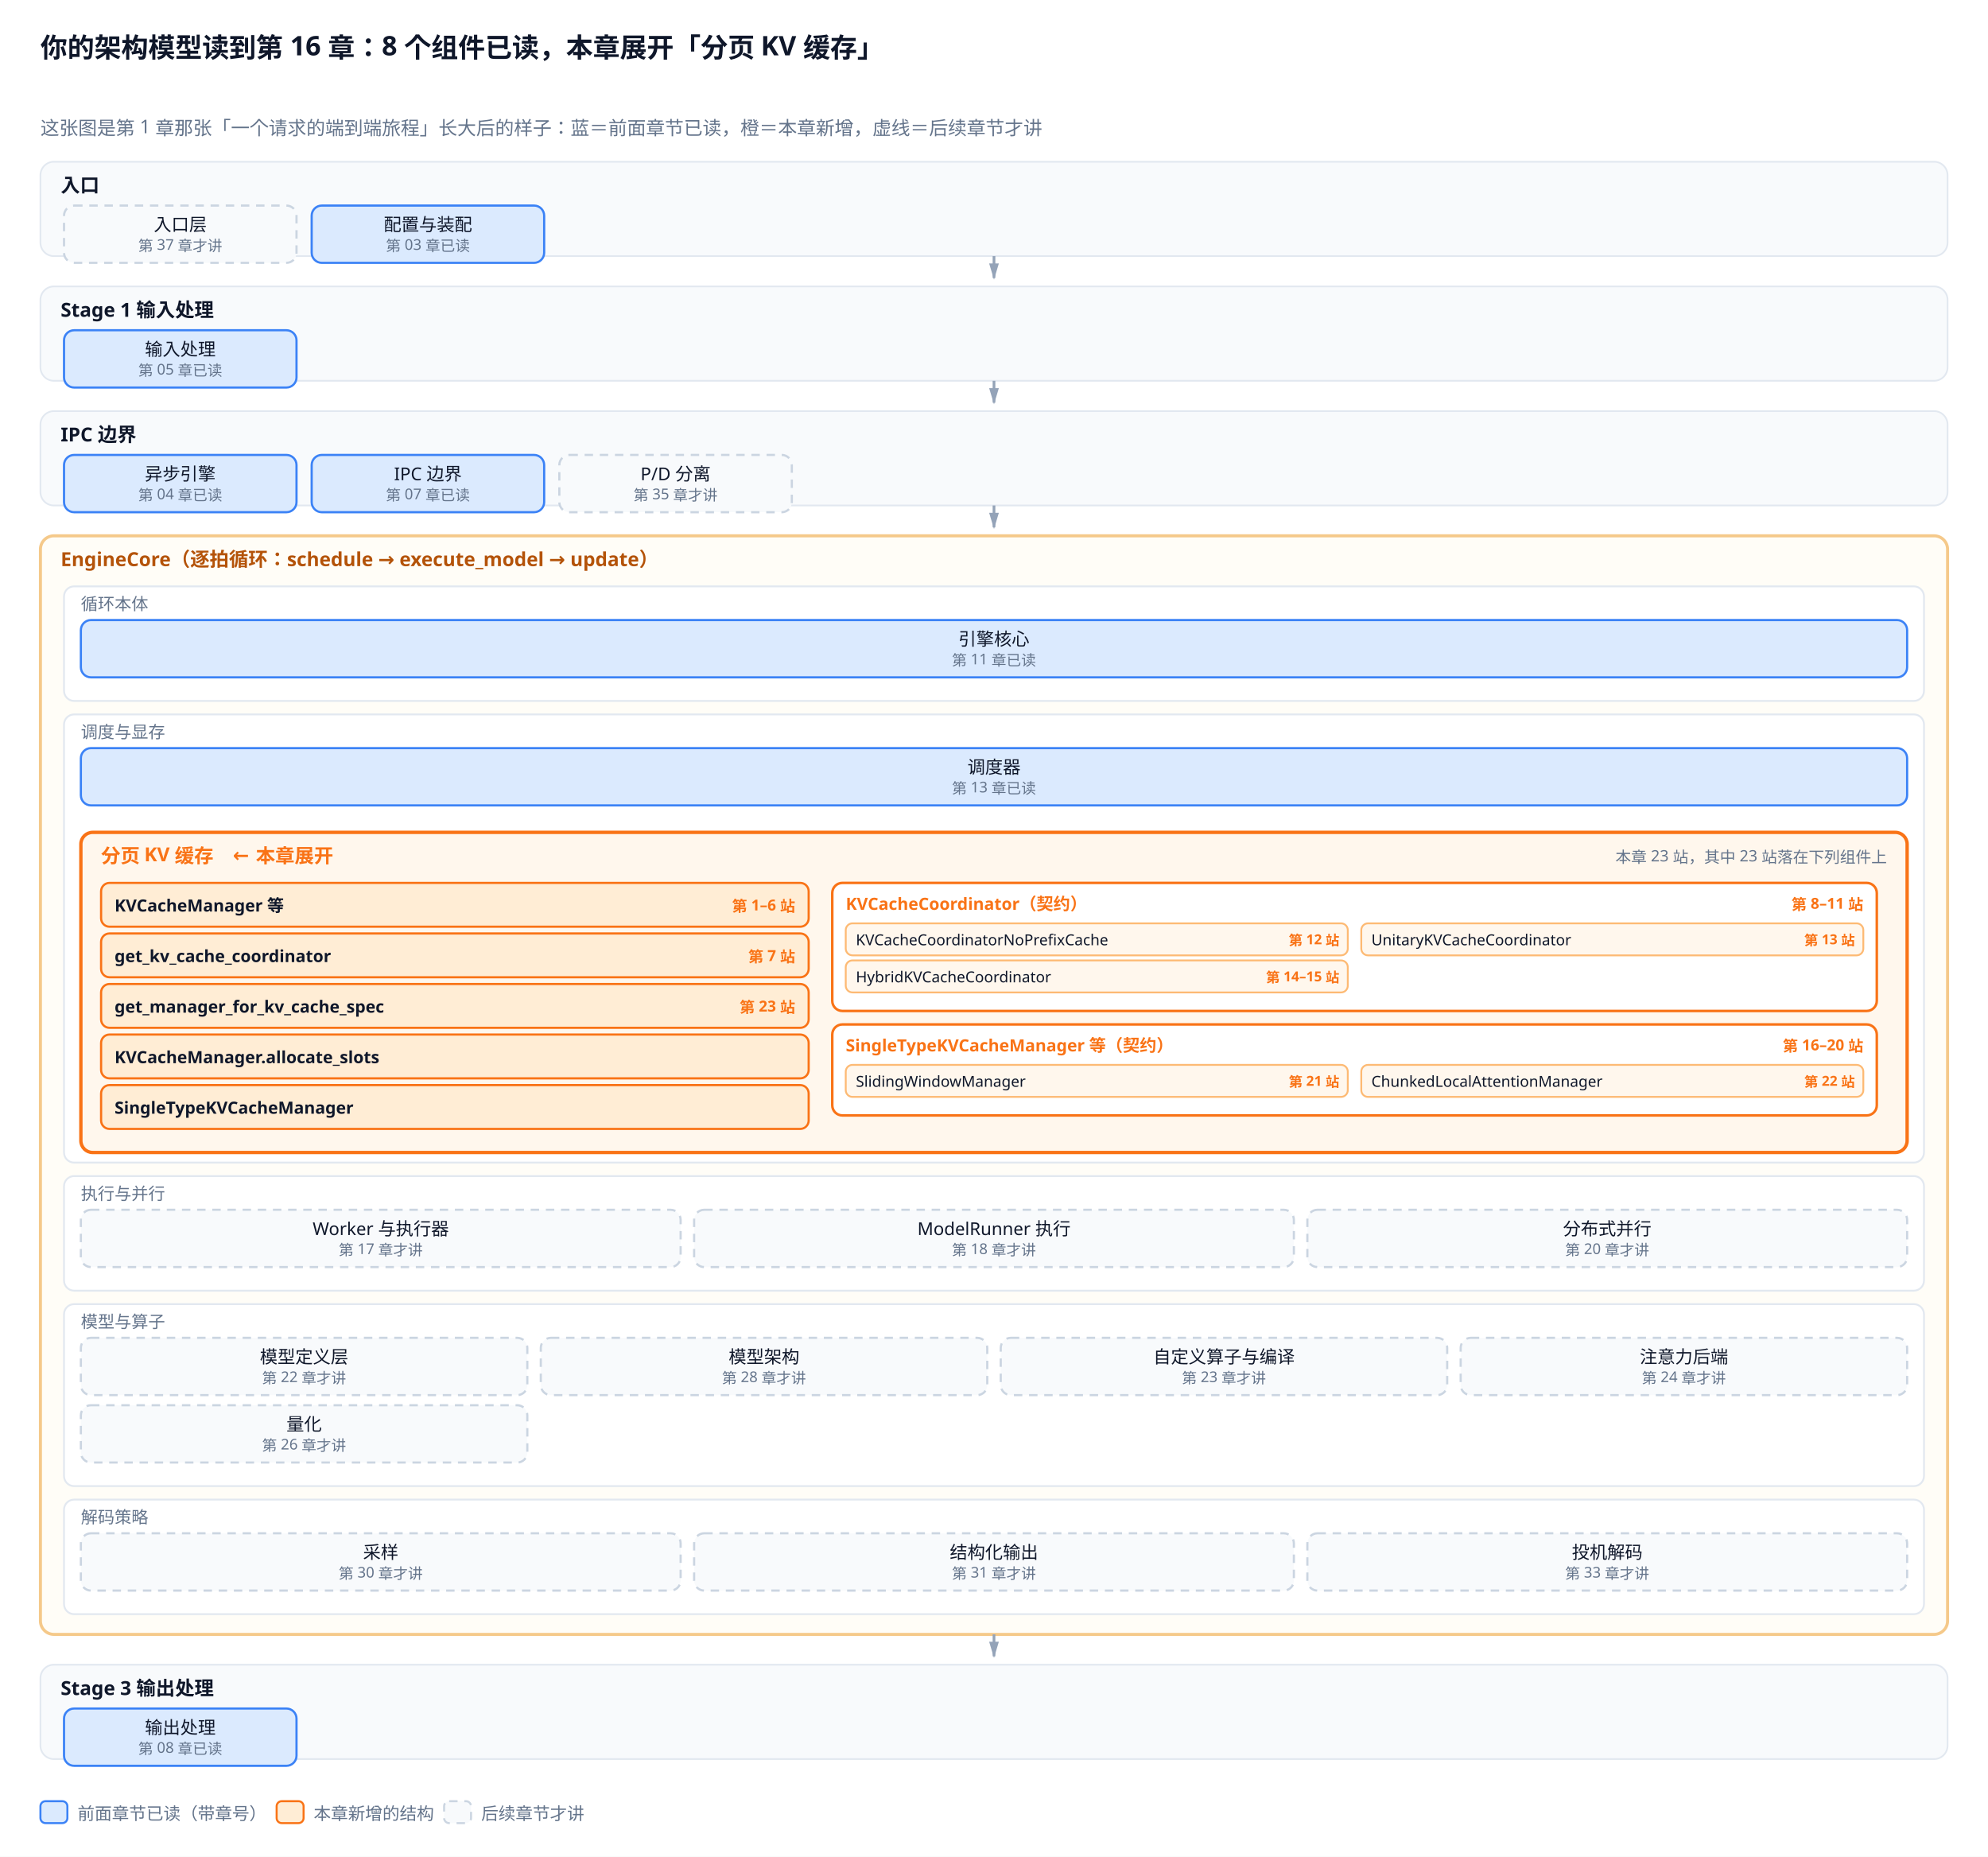
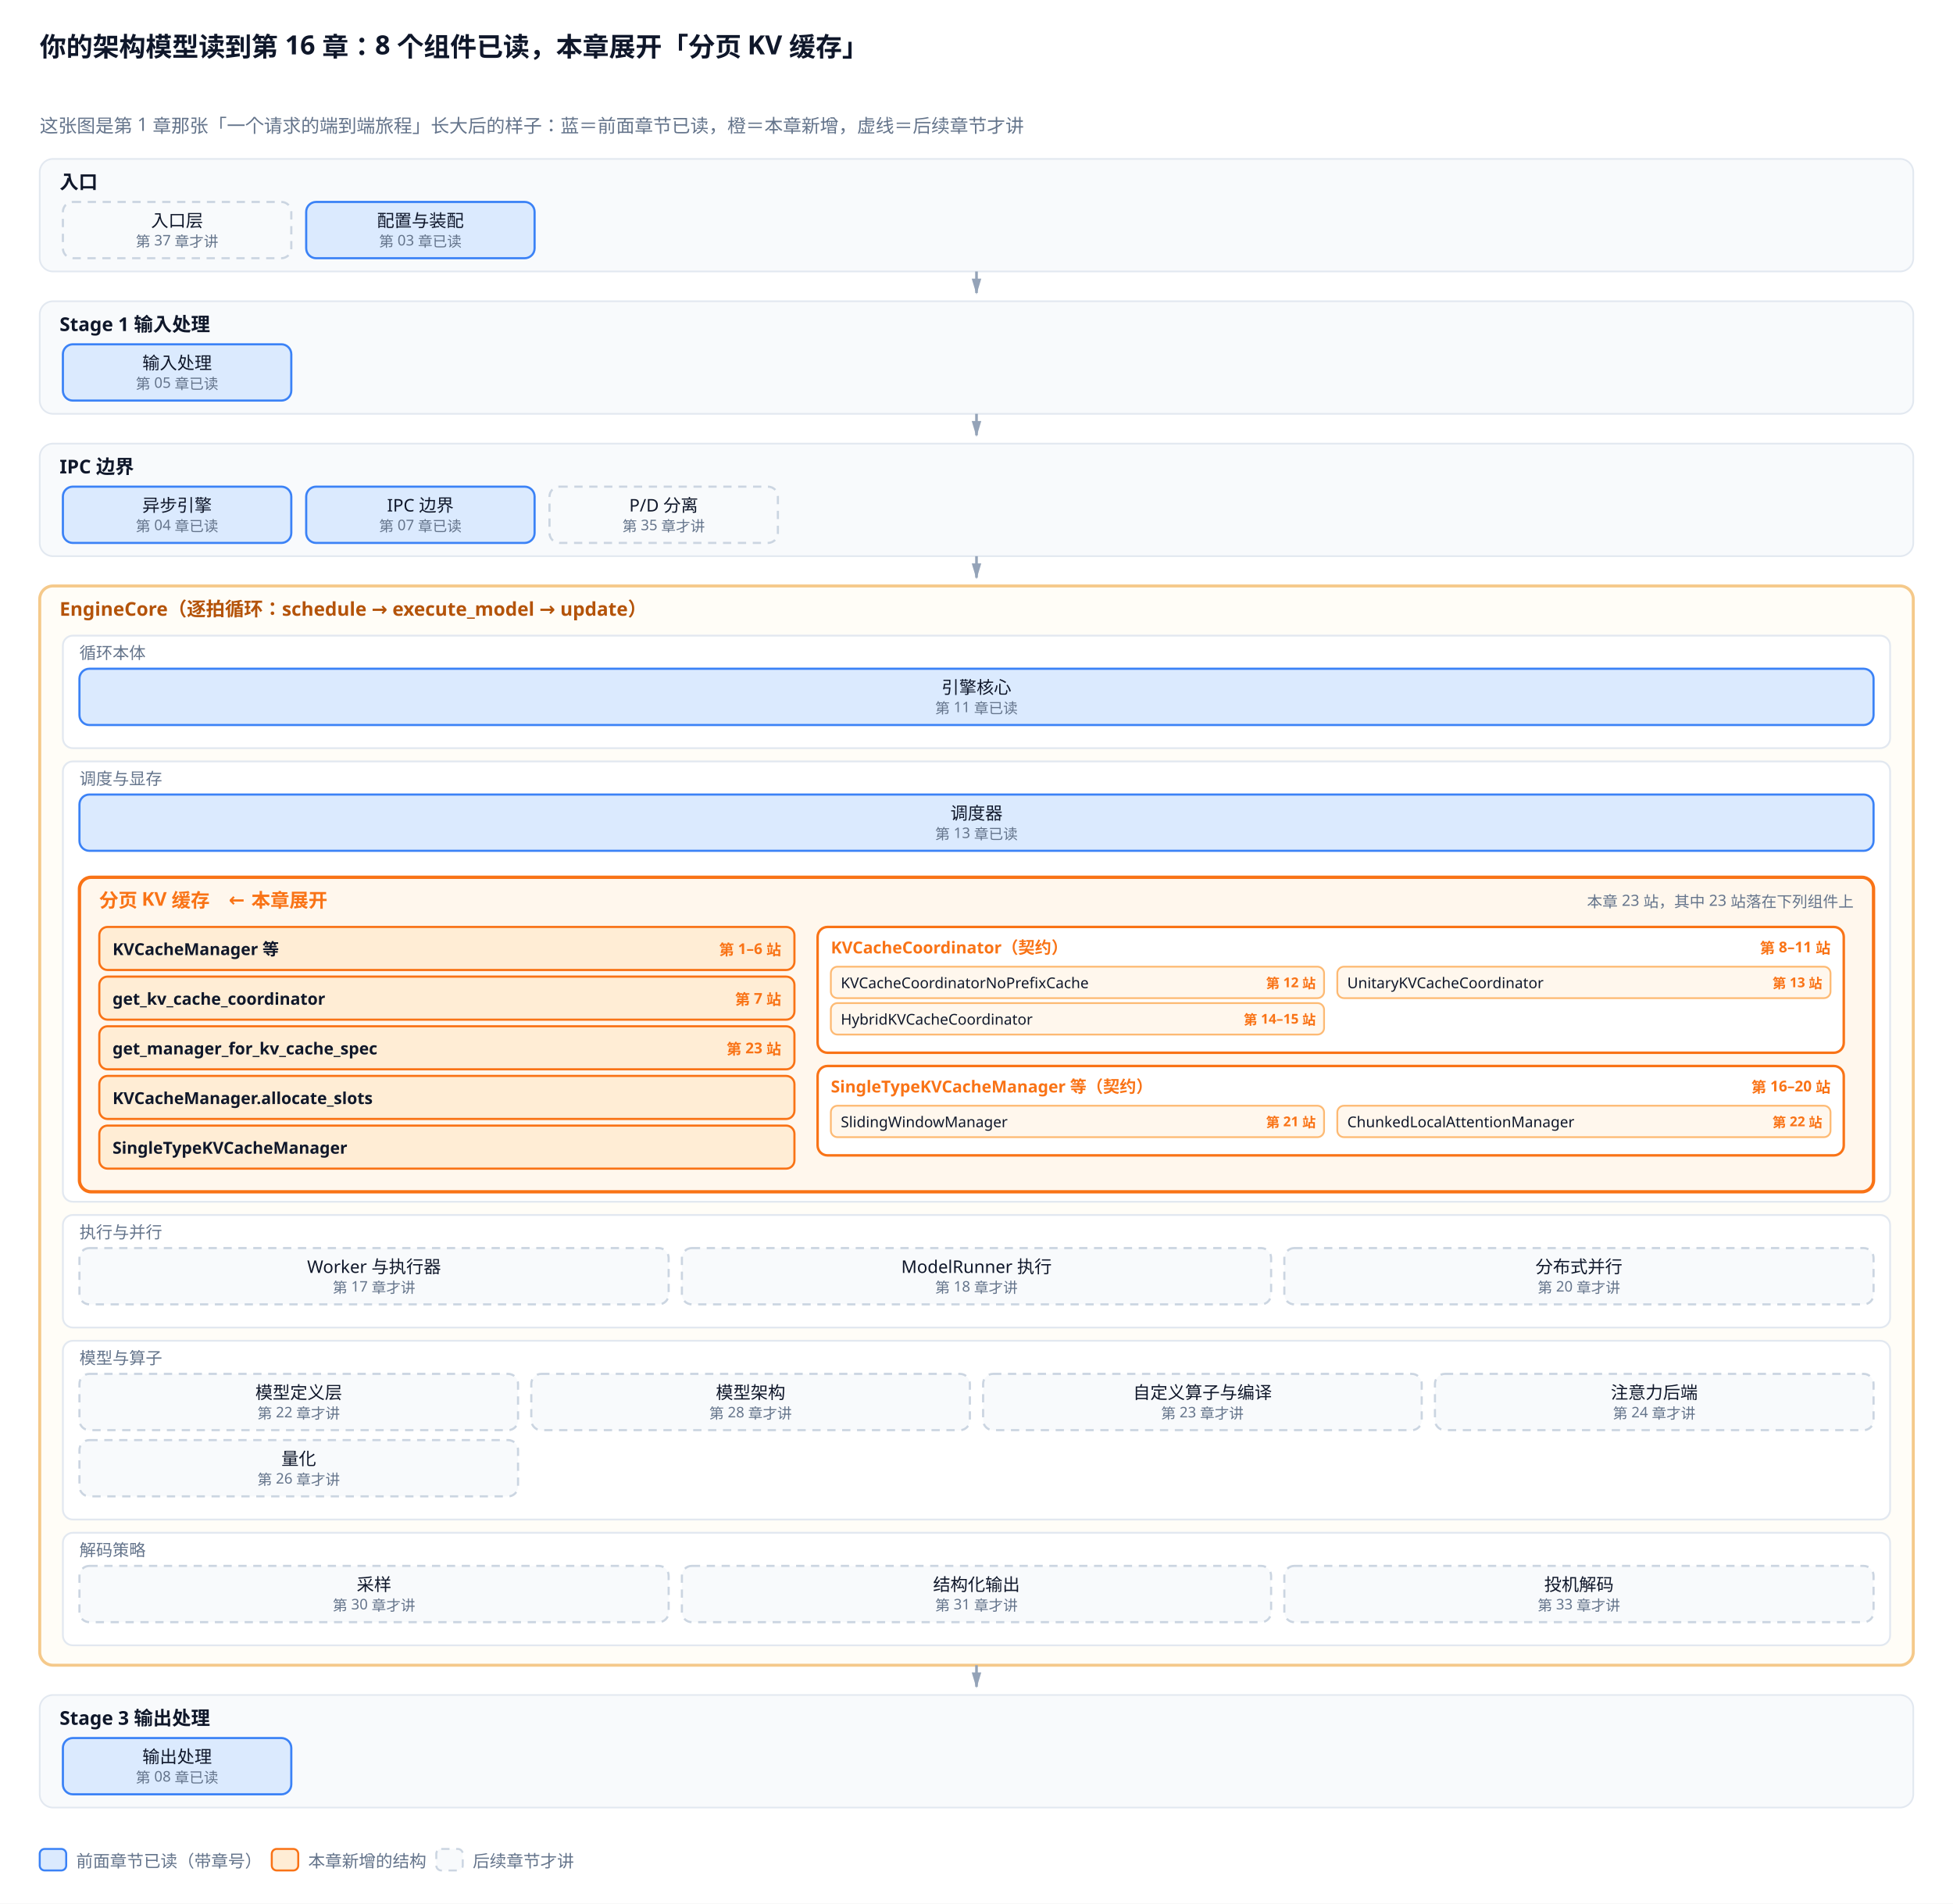
- <svg xmlns="http://www.w3.org/2000/svg" viewBox="0 0 1180 1102">
+ <svg xmlns="http://www.w3.org/2000/svg" viewBox="0 0 1180 1150">
  <defs>
    <marker id="a" viewBox="0 0 10 6" refX="9" refY="3" markerWidth="6" markerHeight="4" orient="auto">
      <path d="M0,0 L10,3 L0,6 Z" fill="#94a3b8" />
    </marker>
    <marker id="a2" viewBox="0 0 10 6" refX="9" refY="3" markerWidth="6" markerHeight="4" orient="auto">
      <path d="M0,0 L10,3 L0,6 Z" fill="#f97316" />
    </marker>
  </defs>
-   <rect width="1180" height="1102" fill="white" />
+   <rect width="1180" height="1150" fill="white" />
  <text x="24" y="34" font-family="sans-serif" font-size="16" fill="#0f172a" font-weight="bold">你的架构模型读到第 16 章：8 个组件已读，本章展开「分页 KV 缓存」</text>
  <text x="24.0" y="80.0" font-family="sans-serif" font-size="11.2" fill="#64748b" text-anchor="start">这张图是第 1 章那张「一个请求的端到端旅程」长大后的样子：蓝＝前面章节已读，橙＝本章新增，虚线＝后续章节才讲</text>
-   <rect x="24.0" y="96.0" width="1132.0" height="56.0" rx="8" fill="#f8fafc" stroke="#e2e8f0" stroke-width="1.0" />
+   <rect x="24.0" y="96.0" width="1132.0" height="68.0" rx="8" fill="#f8fafc" stroke="#e2e8f0" stroke-width="1.0" />
  <text x="36.0" y="114.0" font-family="sans-serif" font-size="11.5" fill="#0f172a" text-anchor="start" font-weight="bold">入口</text>
  <rect x="38.0" y="122.0" width="138.0" height="34.0" rx="6" fill="#f8fafc" stroke="#cbd5e1" stroke-width="1.3" stroke-dasharray="5,4" />
  <text x="107.0" y="137.0" font-family="sans-serif" font-size="10.5" fill="#0f172a" text-anchor="middle">入口层</text>
  <text x="107.0" y="149.0" font-family="sans-serif" font-size="8.8" fill="#64748b" text-anchor="middle">第 37 章才讲</text>
  <rect x="185.0" y="122.0" width="138.0" height="34.0" rx="6" fill="#dbeafe" stroke="#3b82f6" stroke-width="1.3" />
  <text x="254.0" y="137.0" font-family="sans-serif" font-size="10.5" fill="#0f172a" text-anchor="middle">配置与装配</text>
  <text x="254.0" y="149.0" font-family="sans-serif" font-size="8.8" fill="#64748b" text-anchor="middle">第 03 章已读</text>
-   <path d="M590.0,152.0 L590.0,165.0" stroke="#94a3b8" stroke-width="1.6" marker-end="url(#a)" />
-   <rect x="24.0" y="170.0" width="1132.0" height="56.0" rx="8" fill="#f8fafc" stroke="#e2e8f0" stroke-width="1.0" />
-   <text x="36.0" y="188.0" font-family="sans-serif" font-size="11.5" fill="#0f172a" text-anchor="start" font-weight="bold">Stage 1 输入处理</text>
-   <rect x="38.0" y="196.0" width="138.0" height="34.0" rx="6" fill="#dbeafe" stroke="#3b82f6" stroke-width="1.3" />
-   <text x="107.0" y="211.0" font-family="sans-serif" font-size="10.5" fill="#0f172a" text-anchor="middle">输入处理</text>
-   <text x="107.0" y="223.0" font-family="sans-serif" font-size="8.8" fill="#64748b" text-anchor="middle">第 05 章已读</text>
-   <path d="M590.0,226.0 L590.0,239.0" stroke="#94a3b8" stroke-width="1.6" marker-end="url(#a)" />
-   <rect x="24.0" y="244.0" width="1132.0" height="56.0" rx="8" fill="#f8fafc" stroke="#e2e8f0" stroke-width="1.0" />
-   <text x="36.0" y="262.0" font-family="sans-serif" font-size="11.5" fill="#0f172a" text-anchor="start" font-weight="bold">IPC 边界</text>
-   <rect x="38.0" y="270.0" width="138.0" height="34.0" rx="6" fill="#dbeafe" stroke="#3b82f6" stroke-width="1.3" />
-   <text x="107.0" y="285.0" font-family="sans-serif" font-size="10.5" fill="#0f172a" text-anchor="middle">异步引擎</text>
-   <text x="107.0" y="297.0" font-family="sans-serif" font-size="8.8" fill="#64748b" text-anchor="middle">第 04 章已读</text>
-   <rect x="185.0" y="270.0" width="138.0" height="34.0" rx="6" fill="#dbeafe" stroke="#3b82f6" stroke-width="1.3" />
-   <text x="254.0" y="285.0" font-family="sans-serif" font-size="10.5" fill="#0f172a" text-anchor="middle">IPC 边界</text>
-   <text x="254.0" y="297.0" font-family="sans-serif" font-size="8.8" fill="#64748b" text-anchor="middle">第 07 章已读</text>
-   <rect x="332.0" y="270.0" width="138.0" height="34.0" rx="6" fill="#f8fafc" stroke="#cbd5e1" stroke-width="1.3" stroke-dasharray="5,4" />
-   <text x="401.0" y="285.0" font-family="sans-serif" font-size="10.5" fill="#0f172a" text-anchor="middle">P/D 分离</text>
-   <text x="401.0" y="297.0" font-family="sans-serif" font-size="8.8" fill="#64748b" text-anchor="middle">第 35 章才讲</text>
-   <path d="M590.0,300.0 L590.0,313.0" stroke="#94a3b8" stroke-width="1.6" marker-end="url(#a)" />
-   <rect x="24.0" y="318.0" width="1132.0" height="652.0" rx="8" fill="#fffdf7" stroke="#f5c98a" stroke-width="1.8" />
-   <text x="36.0" y="336.0" font-family="sans-serif" font-size="11.5" fill="#b45309" text-anchor="start" font-weight="bold">EngineCore（逐拍循环：schedule → execute_model → update）</text>
-   <rect x="38.0" y="348.0" width="1104.0" height="68.0" rx="6" fill="#ffffff" stroke="#e2e8f0" stroke-width="1.1" />
-   <text x="48.0" y="362.0" font-family="sans-serif" font-size="10" fill="#64748b" text-anchor="start">循环本体</text>
-   <rect x="48.0" y="368.0" width="1084.0" height="34.0" rx="6" fill="#dbeafe" stroke="#3b82f6" stroke-width="1.3" />
-   <text x="590.0" y="383.0" font-family="sans-serif" font-size="10.5" fill="#0f172a" text-anchor="middle">引擎核心</text>
-   <text x="590.0" y="395.0" font-family="sans-serif" font-size="8.8" fill="#64748b" text-anchor="middle">第 11 章已读</text>
-   <rect x="38.0" y="424.0" width="1104.0" height="266.0" rx="6" fill="#ffffff" stroke="#e2e8f0" stroke-width="1.1" />
-   <text x="48.0" y="438.0" font-family="sans-serif" font-size="10" fill="#64748b" text-anchor="start">调度与显存</text>
-   <rect x="48.0" y="444.0" width="1084.0" height="34.0" rx="6" fill="#dbeafe" stroke="#3b82f6" stroke-width="1.3" />
-   <text x="590.0" y="459.0" font-family="sans-serif" font-size="10.5" fill="#0f172a" text-anchor="middle">调度器</text>
-   <text x="590.0" y="471.0" font-family="sans-serif" font-size="8.8" fill="#64748b" text-anchor="middle">第 13 章已读</text>
-   <rect x="48.0" y="494.0" width="1084.0" height="190.0" rx="7" fill="#fff7ed" stroke="#f97316" stroke-width="2.0" />
-   <text x="60.0" y="512.0" font-family="sans-serif" font-size="11.5" fill="#f97316" text-anchor="start" font-weight="bold">分页 KV 缓存　← 本章展开</text>
-   <text x="1120.0" y="512.0" font-family="sans-serif" font-size="9.3" fill="#64748b" text-anchor="end">本章 23 站，其中 23 站落在下列组件上</text>
-   <rect x="60.0" y="524.0" width="420.0" height="26.0" rx="5" fill="#ffedd5" stroke="#f97316" stroke-width="1.3" />
-   <text x="68.0" y="541.0" font-family="sans-serif" font-size="10" fill="#0f172a" text-anchor="start" font-weight="bold">KVCacheManager 等</text>
-   <text x="472.0" y="541.0" font-family="sans-serif" font-size="9" fill="#f97316" text-anchor="end" font-weight="bold">第 1–6 站</text>
-   <rect x="60.0" y="554.0" width="420.0" height="26.0" rx="5" fill="#ffedd5" stroke="#f97316" stroke-width="1.3" />
-   <text x="68.0" y="571.0" font-family="sans-serif" font-size="10" fill="#0f172a" text-anchor="start" font-weight="bold">get_kv_cache_coordinator</text>
-   <text x="472.0" y="571.0" font-family="sans-serif" font-size="9" fill="#f97316" text-anchor="end" font-weight="bold">第 7 站</text>
-   <rect x="60.0" y="584.0" width="420.0" height="26.0" rx="5" fill="#ffedd5" stroke="#f97316" stroke-width="1.3" />
-   <text x="68.0" y="601.0" font-family="sans-serif" font-size="10" fill="#0f172a" text-anchor="start" font-weight="bold">get_manager_for_kv_cache_spec</text>
-   <text x="472.0" y="601.0" font-family="sans-serif" font-size="9" fill="#f97316" text-anchor="end" font-weight="bold">第 23 站</text>
-   <rect x="60.0" y="614.0" width="420.0" height="26.0" rx="5" fill="#ffedd5" stroke="#f97316" stroke-width="1.3" />
-   <text x="68.0" y="631.0" font-family="sans-serif" font-size="10" fill="#0f172a" text-anchor="start" font-weight="bold">KVCacheManager.allocate_slots</text>
-   <rect x="60.0" y="644.0" width="420.0" height="26.0" rx="5" fill="#ffedd5" stroke="#f97316" stroke-width="1.3" />
-   <text x="68.0" y="661.0" font-family="sans-serif" font-size="10" fill="#0f172a" text-anchor="start" font-weight="bold">SingleTypeKVCacheManager</text>
-   <rect x="494.0" y="524.0" width="620.0" height="76.0" rx="6" fill="#ffffff" stroke="#f97316" stroke-width="1.5" />
-   <text x="502.0" y="540.0" font-family="sans-serif" font-size="10" fill="#f97316" text-anchor="start" font-weight="bold">KVCacheCoordinator（契约）</text>
-   <text x="1106.0" y="540.0" font-family="sans-serif" font-size="9" fill="#f97316" text-anchor="end" font-weight="bold">第 8–11 站</text>
-   <rect x="502.0" y="548.0" width="298.0" height="19.0" rx="4" fill="#fff7ed" stroke="#fdba74" stroke-width="1.1" />
-   <text x="508.0" y="561.0" font-family="sans-serif" font-size="9" fill="#0f172a" text-anchor="start">KVCacheCoordinatorNoPrefixCache</text>
-   <text x="795.0" y="561.0" font-family="sans-serif" font-size="8.2" fill="#f97316" text-anchor="end" font-weight="bold">第 12 站</text>
-   <rect x="808.0" y="548.0" width="298.0" height="19.0" rx="4" fill="#fff7ed" stroke="#fdba74" stroke-width="1.1" />
-   <text x="814.0" y="561.0" font-family="sans-serif" font-size="9" fill="#0f172a" text-anchor="start">UnitaryKVCacheCoordinator</text>
-   <text x="1101.0" y="561.0" font-family="sans-serif" font-size="8.2" fill="#f97316" text-anchor="end" font-weight="bold">第 13 站</text>
-   <rect x="502.0" y="570.0" width="298.0" height="19.0" rx="4" fill="#fff7ed" stroke="#fdba74" stroke-width="1.1" />
-   <text x="508.0" y="583.0" font-family="sans-serif" font-size="9" fill="#0f172a" text-anchor="start">HybridKVCacheCoordinator</text>
-   <text x="795.0" y="583.0" font-family="sans-serif" font-size="8.2" fill="#f97316" text-anchor="end" font-weight="bold">第 14–15 站</text>
-   <rect x="494.0" y="608.0" width="620.0" height="54.0" rx="6" fill="#ffffff" stroke="#f97316" stroke-width="1.5" />
-   <text x="502.0" y="624.0" font-family="sans-serif" font-size="10" fill="#f97316" text-anchor="start" font-weight="bold">SingleTypeKVCacheManager 等（契约）</text>
-   <text x="1106.0" y="624.0" font-family="sans-serif" font-size="9" fill="#f97316" text-anchor="end" font-weight="bold">第 16–20 站</text>
-   <rect x="502.0" y="632.0" width="298.0" height="19.0" rx="4" fill="#fff7ed" stroke="#fdba74" stroke-width="1.1" />
-   <text x="508.0" y="645.0" font-family="sans-serif" font-size="9" fill="#0f172a" text-anchor="start">SlidingWindowManager</text>
-   <text x="795.0" y="645.0" font-family="sans-serif" font-size="8.2" fill="#f97316" text-anchor="end" font-weight="bold">第 21 站</text>
-   <rect x="808.0" y="632.0" width="298.0" height="19.0" rx="4" fill="#fff7ed" stroke="#fdba74" stroke-width="1.1" />
-   <text x="814.0" y="645.0" font-family="sans-serif" font-size="9" fill="#0f172a" text-anchor="start">ChunkedLocalAttentionManager</text>
-   <text x="1101.0" y="645.0" font-family="sans-serif" font-size="8.2" fill="#f97316" text-anchor="end" font-weight="bold">第 22 站</text>
-   <rect x="38.0" y="698.0" width="1104.0" height="68.0" rx="6" fill="#ffffff" stroke="#e2e8f0" stroke-width="1.1" />
-   <text x="48.0" y="712.0" font-family="sans-serif" font-size="10" fill="#64748b" text-anchor="start">执行与并行</text>
-   <rect x="48.0" y="718.0" width="356.0" height="34.0" rx="6" fill="#f8fafc" stroke="#cbd5e1" stroke-width="1.3" stroke-dasharray="5,4" />
-   <text x="226.0" y="733.0" font-family="sans-serif" font-size="10.5" fill="#0f172a" text-anchor="middle">Worker 与执行器</text>
-   <text x="226.0" y="745.0" font-family="sans-serif" font-size="8.8" fill="#64748b" text-anchor="middle">第 17 章才讲</text>
-   <rect x="412.0" y="718.0" width="356.0" height="34.0" rx="6" fill="#f8fafc" stroke="#cbd5e1" stroke-width="1.3" stroke-dasharray="5,4" />
-   <text x="590.0" y="733.0" font-family="sans-serif" font-size="10.5" fill="#0f172a" text-anchor="middle">ModelRunner 执行</text>
-   <text x="590.0" y="745.0" font-family="sans-serif" font-size="8.8" fill="#64748b" text-anchor="middle">第 18 章才讲</text>
-   <rect x="776.0" y="718.0" width="356.0" height="34.0" rx="6" fill="#f8fafc" stroke="#cbd5e1" stroke-width="1.3" stroke-dasharray="5,4" />
-   <text x="954.0" y="733.0" font-family="sans-serif" font-size="10.5" fill="#0f172a" text-anchor="middle">分布式并行</text>
-   <text x="954.0" y="745.0" font-family="sans-serif" font-size="8.8" fill="#64748b" text-anchor="middle">第 20 章才讲</text>
-   <rect x="38.0" y="774.0" width="1104.0" height="108.0" rx="6" fill="#ffffff" stroke="#e2e8f0" stroke-width="1.1" />
-   <text x="48.0" y="788.0" font-family="sans-serif" font-size="10" fill="#64748b" text-anchor="start">模型与算子</text>
-   <rect x="48.0" y="794.0" width="265.0" height="34.0" rx="6" fill="#f8fafc" stroke="#cbd5e1" stroke-width="1.3" stroke-dasharray="5,4" />
-   <text x="180.5" y="809.0" font-family="sans-serif" font-size="10.5" fill="#0f172a" text-anchor="middle">模型定义层</text>
-   <text x="180.5" y="821.0" font-family="sans-serif" font-size="8.8" fill="#64748b" text-anchor="middle">第 22 章才讲</text>
-   <rect x="321.0" y="794.0" width="265.0" height="34.0" rx="6" fill="#f8fafc" stroke="#cbd5e1" stroke-width="1.3" stroke-dasharray="5,4" />
-   <text x="453.5" y="809.0" font-family="sans-serif" font-size="10.5" fill="#0f172a" text-anchor="middle">模型架构</text>
-   <text x="453.5" y="821.0" font-family="sans-serif" font-size="8.8" fill="#64748b" text-anchor="middle">第 28 章才讲</text>
-   <rect x="594.0" y="794.0" width="265.0" height="34.0" rx="6" fill="#f8fafc" stroke="#cbd5e1" stroke-width="1.3" stroke-dasharray="5,4" />
-   <text x="726.5" y="809.0" font-family="sans-serif" font-size="10.5" fill="#0f172a" text-anchor="middle">自定义算子与编译</text>
-   <text x="726.5" y="821.0" font-family="sans-serif" font-size="8.8" fill="#64748b" text-anchor="middle">第 23 章才讲</text>
-   <rect x="867.0" y="794.0" width="265.0" height="34.0" rx="6" fill="#f8fafc" stroke="#cbd5e1" stroke-width="1.3" stroke-dasharray="5,4" />
-   <text x="999.5" y="809.0" font-family="sans-serif" font-size="10.5" fill="#0f172a" text-anchor="middle">注意力后端</text>
-   <text x="999.5" y="821.0" font-family="sans-serif" font-size="8.8" fill="#64748b" text-anchor="middle">第 24 章才讲</text>
-   <rect x="48.0" y="834.0" width="265.0" height="34.0" rx="6" fill="#f8fafc" stroke="#cbd5e1" stroke-width="1.3" stroke-dasharray="5,4" />
-   <text x="180.5" y="849.0" font-family="sans-serif" font-size="10.5" fill="#0f172a" text-anchor="middle">量化</text>
-   <text x="180.5" y="861.0" font-family="sans-serif" font-size="8.8" fill="#64748b" text-anchor="middle">第 26 章才讲</text>
-   <rect x="38.0" y="890.0" width="1104.0" height="68.0" rx="6" fill="#ffffff" stroke="#e2e8f0" stroke-width="1.1" />
-   <text x="48.0" y="904.0" font-family="sans-serif" font-size="10" fill="#64748b" text-anchor="start">解码策略</text>
-   <rect x="48.0" y="910.0" width="356.0" height="34.0" rx="6" fill="#f8fafc" stroke="#cbd5e1" stroke-width="1.3" stroke-dasharray="5,4" />
-   <text x="226.0" y="925.0" font-family="sans-serif" font-size="10.5" fill="#0f172a" text-anchor="middle">采样</text>
-   <text x="226.0" y="937.0" font-family="sans-serif" font-size="8.8" fill="#64748b" text-anchor="middle">第 30 章才讲</text>
-   <rect x="412.0" y="910.0" width="356.0" height="34.0" rx="6" fill="#f8fafc" stroke="#cbd5e1" stroke-width="1.3" stroke-dasharray="5,4" />
-   <text x="590.0" y="925.0" font-family="sans-serif" font-size="10.5" fill="#0f172a" text-anchor="middle">结构化输出</text>
-   <text x="590.0" y="937.0" font-family="sans-serif" font-size="8.8" fill="#64748b" text-anchor="middle">第 31 章才讲</text>
-   <rect x="776.0" y="910.0" width="356.0" height="34.0" rx="6" fill="#f8fafc" stroke="#cbd5e1" stroke-width="1.3" stroke-dasharray="5,4" />
-   <text x="954.0" y="925.0" font-family="sans-serif" font-size="10.5" fill="#0f172a" text-anchor="middle">投机解码</text>
-   <text x="954.0" y="937.0" font-family="sans-serif" font-size="8.8" fill="#64748b" text-anchor="middle">第 33 章才讲</text>
-   <path d="M590.0,970.0 L590.0,983.0" stroke="#94a3b8" stroke-width="1.6" marker-end="url(#a)" />
-   <rect x="24.0" y="988.0" width="1132.0" height="56.0" rx="8" fill="#f8fafc" stroke="#e2e8f0" stroke-width="1.0" />
-   <text x="36.0" y="1006.0" font-family="sans-serif" font-size="11.5" fill="#0f172a" text-anchor="start" font-weight="bold">Stage 3 输出处理</text>
-   <rect x="38.0" y="1014.0" width="138.0" height="34.0" rx="6" fill="#dbeafe" stroke="#3b82f6" stroke-width="1.3" />
-   <text x="107.0" y="1029.0" font-family="sans-serif" font-size="10.5" fill="#0f172a" text-anchor="middle">输出处理</text>
-   <text x="107.0" y="1041.0" font-family="sans-serif" font-size="8.8" fill="#64748b" text-anchor="middle">第 08 章已读</text>
-   <rect x="24.0" y="1069.0" width="16.0" height="13.0" rx="3" fill="#dbeafe" stroke="#3b82f6" stroke-width="1.2" />
-   <text x="46.0" y="1080.0" font-family="sans-serif" font-size="10.2" fill="#64748b" text-anchor="start">前面章节已读（带章号）</text>
-   <rect x="164.2" y="1069.0" width="16.0" height="13.0" rx="3" fill="#ffedd5" stroke="#f97316" stroke-width="1.2" />
-   <text x="186.2" y="1080.0" font-family="sans-serif" font-size="10.2" fill="#64748b" text-anchor="start">本章新增的结构</text>
-   <rect x="263.6" y="1069.0" width="16.0" height="13.0" rx="3" fill="#f8fafc" stroke="#cbd5e1" stroke-width="1.2" stroke-dasharray="5,4" />
-   <text x="285.6" y="1080.0" font-family="sans-serif" font-size="10.2" fill="#64748b" text-anchor="start">后续章节才讲</text>
+   <path d="M590.0,164.0 L590.0,177.0" stroke="#94a3b8" stroke-width="1.6" marker-end="url(#a)" />
+   <rect x="24.0" y="182.0" width="1132.0" height="68.0" rx="8" fill="#f8fafc" stroke="#e2e8f0" stroke-width="1.0" />
+   <text x="36.0" y="200.0" font-family="sans-serif" font-size="11.5" fill="#0f172a" text-anchor="start" font-weight="bold">Stage 1 输入处理</text>
+   <rect x="38.0" y="208.0" width="138.0" height="34.0" rx="6" fill="#dbeafe" stroke="#3b82f6" stroke-width="1.3" />
+   <text x="107.0" y="223.0" font-family="sans-serif" font-size="10.5" fill="#0f172a" text-anchor="middle">输入处理</text>
+   <text x="107.0" y="235.0" font-family="sans-serif" font-size="8.8" fill="#64748b" text-anchor="middle">第 05 章已读</text>
+   <path d="M590.0,250.0 L590.0,263.0" stroke="#94a3b8" stroke-width="1.6" marker-end="url(#a)" />
+   <rect x="24.0" y="268.0" width="1132.0" height="68.0" rx="8" fill="#f8fafc" stroke="#e2e8f0" stroke-width="1.0" />
+   <text x="36.0" y="286.0" font-family="sans-serif" font-size="11.5" fill="#0f172a" text-anchor="start" font-weight="bold">IPC 边界</text>
+   <rect x="38.0" y="294.0" width="138.0" height="34.0" rx="6" fill="#dbeafe" stroke="#3b82f6" stroke-width="1.3" />
+   <text x="107.0" y="309.0" font-family="sans-serif" font-size="10.5" fill="#0f172a" text-anchor="middle">异步引擎</text>
+   <text x="107.0" y="321.0" font-family="sans-serif" font-size="8.8" fill="#64748b" text-anchor="middle">第 04 章已读</text>
+   <rect x="185.0" y="294.0" width="138.0" height="34.0" rx="6" fill="#dbeafe" stroke="#3b82f6" stroke-width="1.3" />
+   <text x="254.0" y="309.0" font-family="sans-serif" font-size="10.5" fill="#0f172a" text-anchor="middle">IPC 边界</text>
+   <text x="254.0" y="321.0" font-family="sans-serif" font-size="8.8" fill="#64748b" text-anchor="middle">第 07 章已读</text>
+   <rect x="332.0" y="294.0" width="138.0" height="34.0" rx="6" fill="#f8fafc" stroke="#cbd5e1" stroke-width="1.3" stroke-dasharray="5,4" />
+   <text x="401.0" y="309.0" font-family="sans-serif" font-size="10.5" fill="#0f172a" text-anchor="middle">P/D 分离</text>
+   <text x="401.0" y="321.0" font-family="sans-serif" font-size="8.8" fill="#64748b" text-anchor="middle">第 35 章才讲</text>
+   <path d="M590.0,336.0 L590.0,349.0" stroke="#94a3b8" stroke-width="1.6" marker-end="url(#a)" />
+   <rect x="24.0" y="354.0" width="1132.0" height="652.0" rx="8" fill="#fffdf7" stroke="#f5c98a" stroke-width="1.8" />
+   <text x="36.0" y="372.0" font-family="sans-serif" font-size="11.5" fill="#b45309" text-anchor="start" font-weight="bold">EngineCore（逐拍循环：schedule → execute_model → update）</text>
+   <rect x="38.0" y="384.0" width="1104.0" height="68.0" rx="6" fill="#ffffff" stroke="#e2e8f0" stroke-width="1.1" />
+   <text x="48.0" y="398.0" font-family="sans-serif" font-size="10" fill="#64748b" text-anchor="start">循环本体</text>
+   <rect x="48.0" y="404.0" width="1084.0" height="34.0" rx="6" fill="#dbeafe" stroke="#3b82f6" stroke-width="1.3" />
+   <text x="590.0" y="419.0" font-family="sans-serif" font-size="10.5" fill="#0f172a" text-anchor="middle">引擎核心</text>
+   <text x="590.0" y="431.0" font-family="sans-serif" font-size="8.8" fill="#64748b" text-anchor="middle">第 11 章已读</text>
+   <rect x="38.0" y="460.0" width="1104.0" height="266.0" rx="6" fill="#ffffff" stroke="#e2e8f0" stroke-width="1.1" />
+   <text x="48.0" y="474.0" font-family="sans-serif" font-size="10" fill="#64748b" text-anchor="start">调度与显存</text>
+   <rect x="48.0" y="480.0" width="1084.0" height="34.0" rx="6" fill="#dbeafe" stroke="#3b82f6" stroke-width="1.3" />
+   <text x="590.0" y="495.0" font-family="sans-serif" font-size="10.5" fill="#0f172a" text-anchor="middle">调度器</text>
+   <text x="590.0" y="507.0" font-family="sans-serif" font-size="8.8" fill="#64748b" text-anchor="middle">第 13 章已读</text>
+   <rect x="48.0" y="530.0" width="1084.0" height="190.0" rx="7" fill="#fff7ed" stroke="#f97316" stroke-width="2.0" />
+   <text x="60.0" y="548.0" font-family="sans-serif" font-size="11.5" fill="#f97316" text-anchor="start" font-weight="bold">分页 KV 缓存　← 本章展开</text>
+   <text x="1120.0" y="548.0" font-family="sans-serif" font-size="9.3" fill="#64748b" text-anchor="end">本章 23 站，其中 23 站落在下列组件上</text>
+   <rect x="60.0" y="560.0" width="420.0" height="26.0" rx="5" fill="#ffedd5" stroke="#f97316" stroke-width="1.3" />
+   <text x="68.0" y="577.0" font-family="sans-serif" font-size="10" fill="#0f172a" text-anchor="start" font-weight="bold">KVCacheManager 等</text>
+   <text x="472.0" y="577.0" font-family="sans-serif" font-size="9" fill="#f97316" text-anchor="end" font-weight="bold">第 1–6 站</text>
+   <rect x="60.0" y="590.0" width="420.0" height="26.0" rx="5" fill="#ffedd5" stroke="#f97316" stroke-width="1.3" />
+   <text x="68.0" y="607.0" font-family="sans-serif" font-size="10" fill="#0f172a" text-anchor="start" font-weight="bold">get_kv_cache_coordinator</text>
+   <text x="472.0" y="607.0" font-family="sans-serif" font-size="9" fill="#f97316" text-anchor="end" font-weight="bold">第 7 站</text>
+   <rect x="60.0" y="620.0" width="420.0" height="26.0" rx="5" fill="#ffedd5" stroke="#f97316" stroke-width="1.3" />
+   <text x="68.0" y="637.0" font-family="sans-serif" font-size="10" fill="#0f172a" text-anchor="start" font-weight="bold">get_manager_for_kv_cache_spec</text>
+   <text x="472.0" y="637.0" font-family="sans-serif" font-size="9" fill="#f97316" text-anchor="end" font-weight="bold">第 23 站</text>
+   <rect x="60.0" y="650.0" width="420.0" height="26.0" rx="5" fill="#ffedd5" stroke="#f97316" stroke-width="1.3" />
+   <text x="68.0" y="667.0" font-family="sans-serif" font-size="10" fill="#0f172a" text-anchor="start" font-weight="bold">KVCacheManager.allocate_slots</text>
+   <rect x="60.0" y="680.0" width="420.0" height="26.0" rx="5" fill="#ffedd5" stroke="#f97316" stroke-width="1.3" />
+   <text x="68.0" y="697.0" font-family="sans-serif" font-size="10" fill="#0f172a" text-anchor="start" font-weight="bold">SingleTypeKVCacheManager</text>
+   <rect x="494.0" y="560.0" width="620.0" height="76.0" rx="6" fill="#ffffff" stroke="#f97316" stroke-width="1.5" />
+   <text x="502.0" y="576.0" font-family="sans-serif" font-size="10" fill="#f97316" text-anchor="start" font-weight="bold">KVCacheCoordinator（契约）</text>
+   <text x="1106.0" y="576.0" font-family="sans-serif" font-size="9" fill="#f97316" text-anchor="end" font-weight="bold">第 8–11 站</text>
+   <rect x="502.0" y="584.0" width="298.0" height="19.0" rx="4" fill="#fff7ed" stroke="#fdba74" stroke-width="1.1" />
+   <text x="508.0" y="597.0" font-family="sans-serif" font-size="9" fill="#0f172a" text-anchor="start">KVCacheCoordinatorNoPrefixCache</text>
+   <text x="795.0" y="597.0" font-family="sans-serif" font-size="8.2" fill="#f97316" text-anchor="end" font-weight="bold">第 12 站</text>
+   <rect x="808.0" y="584.0" width="298.0" height="19.0" rx="4" fill="#fff7ed" stroke="#fdba74" stroke-width="1.1" />
+   <text x="814.0" y="597.0" font-family="sans-serif" font-size="9" fill="#0f172a" text-anchor="start">UnitaryKVCacheCoordinator</text>
+   <text x="1101.0" y="597.0" font-family="sans-serif" font-size="8.2" fill="#f97316" text-anchor="end" font-weight="bold">第 13 站</text>
+   <rect x="502.0" y="606.0" width="298.0" height="19.0" rx="4" fill="#fff7ed" stroke="#fdba74" stroke-width="1.1" />
+   <text x="508.0" y="619.0" font-family="sans-serif" font-size="9" fill="#0f172a" text-anchor="start">HybridKVCacheCoordinator</text>
+   <text x="795.0" y="619.0" font-family="sans-serif" font-size="8.2" fill="#f97316" text-anchor="end" font-weight="bold">第 14–15 站</text>
+   <rect x="494.0" y="644.0" width="620.0" height="54.0" rx="6" fill="#ffffff" stroke="#f97316" stroke-width="1.5" />
+   <text x="502.0" y="660.0" font-family="sans-serif" font-size="10" fill="#f97316" text-anchor="start" font-weight="bold">SingleTypeKVCacheManager 等（契约）</text>
+   <text x="1106.0" y="660.0" font-family="sans-serif" font-size="9" fill="#f97316" text-anchor="end" font-weight="bold">第 16–20 站</text>
+   <rect x="502.0" y="668.0" width="298.0" height="19.0" rx="4" fill="#fff7ed" stroke="#fdba74" stroke-width="1.1" />
+   <text x="508.0" y="681.0" font-family="sans-serif" font-size="9" fill="#0f172a" text-anchor="start">SlidingWindowManager</text>
+   <text x="795.0" y="681.0" font-family="sans-serif" font-size="8.2" fill="#f97316" text-anchor="end" font-weight="bold">第 21 站</text>
+   <rect x="808.0" y="668.0" width="298.0" height="19.0" rx="4" fill="#fff7ed" stroke="#fdba74" stroke-width="1.1" />
+   <text x="814.0" y="681.0" font-family="sans-serif" font-size="9" fill="#0f172a" text-anchor="start">ChunkedLocalAttentionManager</text>
+   <text x="1101.0" y="681.0" font-family="sans-serif" font-size="8.2" fill="#f97316" text-anchor="end" font-weight="bold">第 22 站</text>
+   <rect x="38.0" y="734.0" width="1104.0" height="68.0" rx="6" fill="#ffffff" stroke="#e2e8f0" stroke-width="1.1" />
+   <text x="48.0" y="748.0" font-family="sans-serif" font-size="10" fill="#64748b" text-anchor="start">执行与并行</text>
+   <rect x="48.0" y="754.0" width="356.0" height="34.0" rx="6" fill="#f8fafc" stroke="#cbd5e1" stroke-width="1.3" stroke-dasharray="5,4" />
+   <text x="226.0" y="769.0" font-family="sans-serif" font-size="10.5" fill="#0f172a" text-anchor="middle">Worker 与执行器</text>
+   <text x="226.0" y="781.0" font-family="sans-serif" font-size="8.8" fill="#64748b" text-anchor="middle">第 17 章才讲</text>
+   <rect x="412.0" y="754.0" width="356.0" height="34.0" rx="6" fill="#f8fafc" stroke="#cbd5e1" stroke-width="1.3" stroke-dasharray="5,4" />
+   <text x="590.0" y="769.0" font-family="sans-serif" font-size="10.5" fill="#0f172a" text-anchor="middle">ModelRunner 执行</text>
+   <text x="590.0" y="781.0" font-family="sans-serif" font-size="8.8" fill="#64748b" text-anchor="middle">第 18 章才讲</text>
+   <rect x="776.0" y="754.0" width="356.0" height="34.0" rx="6" fill="#f8fafc" stroke="#cbd5e1" stroke-width="1.3" stroke-dasharray="5,4" />
+   <text x="954.0" y="769.0" font-family="sans-serif" font-size="10.5" fill="#0f172a" text-anchor="middle">分布式并行</text>
+   <text x="954.0" y="781.0" font-family="sans-serif" font-size="8.8" fill="#64748b" text-anchor="middle">第 20 章才讲</text>
+   <rect x="38.0" y="810.0" width="1104.0" height="108.0" rx="6" fill="#ffffff" stroke="#e2e8f0" stroke-width="1.1" />
+   <text x="48.0" y="824.0" font-family="sans-serif" font-size="10" fill="#64748b" text-anchor="start">模型与算子</text>
+   <rect x="48.0" y="830.0" width="265.0" height="34.0" rx="6" fill="#f8fafc" stroke="#cbd5e1" stroke-width="1.3" stroke-dasharray="5,4" />
+   <text x="180.5" y="845.0" font-family="sans-serif" font-size="10.5" fill="#0f172a" text-anchor="middle">模型定义层</text>
+   <text x="180.5" y="857.0" font-family="sans-serif" font-size="8.8" fill="#64748b" text-anchor="middle">第 22 章才讲</text>
+   <rect x="321.0" y="830.0" width="265.0" height="34.0" rx="6" fill="#f8fafc" stroke="#cbd5e1" stroke-width="1.3" stroke-dasharray="5,4" />
+   <text x="453.5" y="845.0" font-family="sans-serif" font-size="10.5" fill="#0f172a" text-anchor="middle">模型架构</text>
+   <text x="453.5" y="857.0" font-family="sans-serif" font-size="8.8" fill="#64748b" text-anchor="middle">第 28 章才讲</text>
+   <rect x="594.0" y="830.0" width="265.0" height="34.0" rx="6" fill="#f8fafc" stroke="#cbd5e1" stroke-width="1.3" stroke-dasharray="5,4" />
+   <text x="726.5" y="845.0" font-family="sans-serif" font-size="10.5" fill="#0f172a" text-anchor="middle">自定义算子与编译</text>
+   <text x="726.5" y="857.0" font-family="sans-serif" font-size="8.8" fill="#64748b" text-anchor="middle">第 23 章才讲</text>
+   <rect x="867.0" y="830.0" width="265.0" height="34.0" rx="6" fill="#f8fafc" stroke="#cbd5e1" stroke-width="1.3" stroke-dasharray="5,4" />
+   <text x="999.5" y="845.0" font-family="sans-serif" font-size="10.5" fill="#0f172a" text-anchor="middle">注意力后端</text>
+   <text x="999.5" y="857.0" font-family="sans-serif" font-size="8.8" fill="#64748b" text-anchor="middle">第 24 章才讲</text>
+   <rect x="48.0" y="870.0" width="265.0" height="34.0" rx="6" fill="#f8fafc" stroke="#cbd5e1" stroke-width="1.3" stroke-dasharray="5,4" />
+   <text x="180.5" y="885.0" font-family="sans-serif" font-size="10.5" fill="#0f172a" text-anchor="middle">量化</text>
+   <text x="180.5" y="897.0" font-family="sans-serif" font-size="8.8" fill="#64748b" text-anchor="middle">第 26 章才讲</text>
+   <rect x="38.0" y="926.0" width="1104.0" height="68.0" rx="6" fill="#ffffff" stroke="#e2e8f0" stroke-width="1.1" />
+   <text x="48.0" y="940.0" font-family="sans-serif" font-size="10" fill="#64748b" text-anchor="start">解码策略</text>
+   <rect x="48.0" y="946.0" width="356.0" height="34.0" rx="6" fill="#f8fafc" stroke="#cbd5e1" stroke-width="1.3" stroke-dasharray="5,4" />
+   <text x="226.0" y="961.0" font-family="sans-serif" font-size="10.5" fill="#0f172a" text-anchor="middle">采样</text>
+   <text x="226.0" y="973.0" font-family="sans-serif" font-size="8.8" fill="#64748b" text-anchor="middle">第 30 章才讲</text>
+   <rect x="412.0" y="946.0" width="356.0" height="34.0" rx="6" fill="#f8fafc" stroke="#cbd5e1" stroke-width="1.3" stroke-dasharray="5,4" />
+   <text x="590.0" y="961.0" font-family="sans-serif" font-size="10.5" fill="#0f172a" text-anchor="middle">结构化输出</text>
+   <text x="590.0" y="973.0" font-family="sans-serif" font-size="8.8" fill="#64748b" text-anchor="middle">第 31 章才讲</text>
+   <rect x="776.0" y="946.0" width="356.0" height="34.0" rx="6" fill="#f8fafc" stroke="#cbd5e1" stroke-width="1.3" stroke-dasharray="5,4" />
+   <text x="954.0" y="961.0" font-family="sans-serif" font-size="10.5" fill="#0f172a" text-anchor="middle">投机解码</text>
+   <text x="954.0" y="973.0" font-family="sans-serif" font-size="8.8" fill="#64748b" text-anchor="middle">第 33 章才讲</text>
+   <path d="M590.0,1006.0 L590.0,1019.0" stroke="#94a3b8" stroke-width="1.6" marker-end="url(#a)" />
+   <rect x="24.0" y="1024.0" width="1132.0" height="68.0" rx="8" fill="#f8fafc" stroke="#e2e8f0" stroke-width="1.0" />
+   <text x="36.0" y="1042.0" font-family="sans-serif" font-size="11.5" fill="#0f172a" text-anchor="start" font-weight="bold">Stage 3 输出处理</text>
+   <rect x="38.0" y="1050.0" width="138.0" height="34.0" rx="6" fill="#dbeafe" stroke="#3b82f6" stroke-width="1.3" />
+   <text x="107.0" y="1065.0" font-family="sans-serif" font-size="10.5" fill="#0f172a" text-anchor="middle">输出处理</text>
+   <text x="107.0" y="1077.0" font-family="sans-serif" font-size="8.8" fill="#64748b" text-anchor="middle">第 08 章已读</text>
+   <rect x="24.0" y="1117.0" width="16.0" height="13.0" rx="3" fill="#dbeafe" stroke="#3b82f6" stroke-width="1.2" />
+   <text x="46.0" y="1128.0" font-family="sans-serif" font-size="10.2" fill="#64748b" text-anchor="start">前面章节已读（带章号）</text>
+   <rect x="164.2" y="1117.0" width="16.0" height="13.0" rx="3" fill="#ffedd5" stroke="#f97316" stroke-width="1.2" />
+   <text x="186.2" y="1128.0" font-family="sans-serif" font-size="10.2" fill="#64748b" text-anchor="start">本章新增的结构</text>
+   <rect x="263.6" y="1117.0" width="16.0" height="13.0" rx="3" fill="#f8fafc" stroke="#cbd5e1" stroke-width="1.2" stroke-dasharray="5,4" />
+   <text x="285.6" y="1128.0" font-family="sans-serif" font-size="10.2" fill="#64748b" text-anchor="start">后续章节才讲</text>
</svg>
